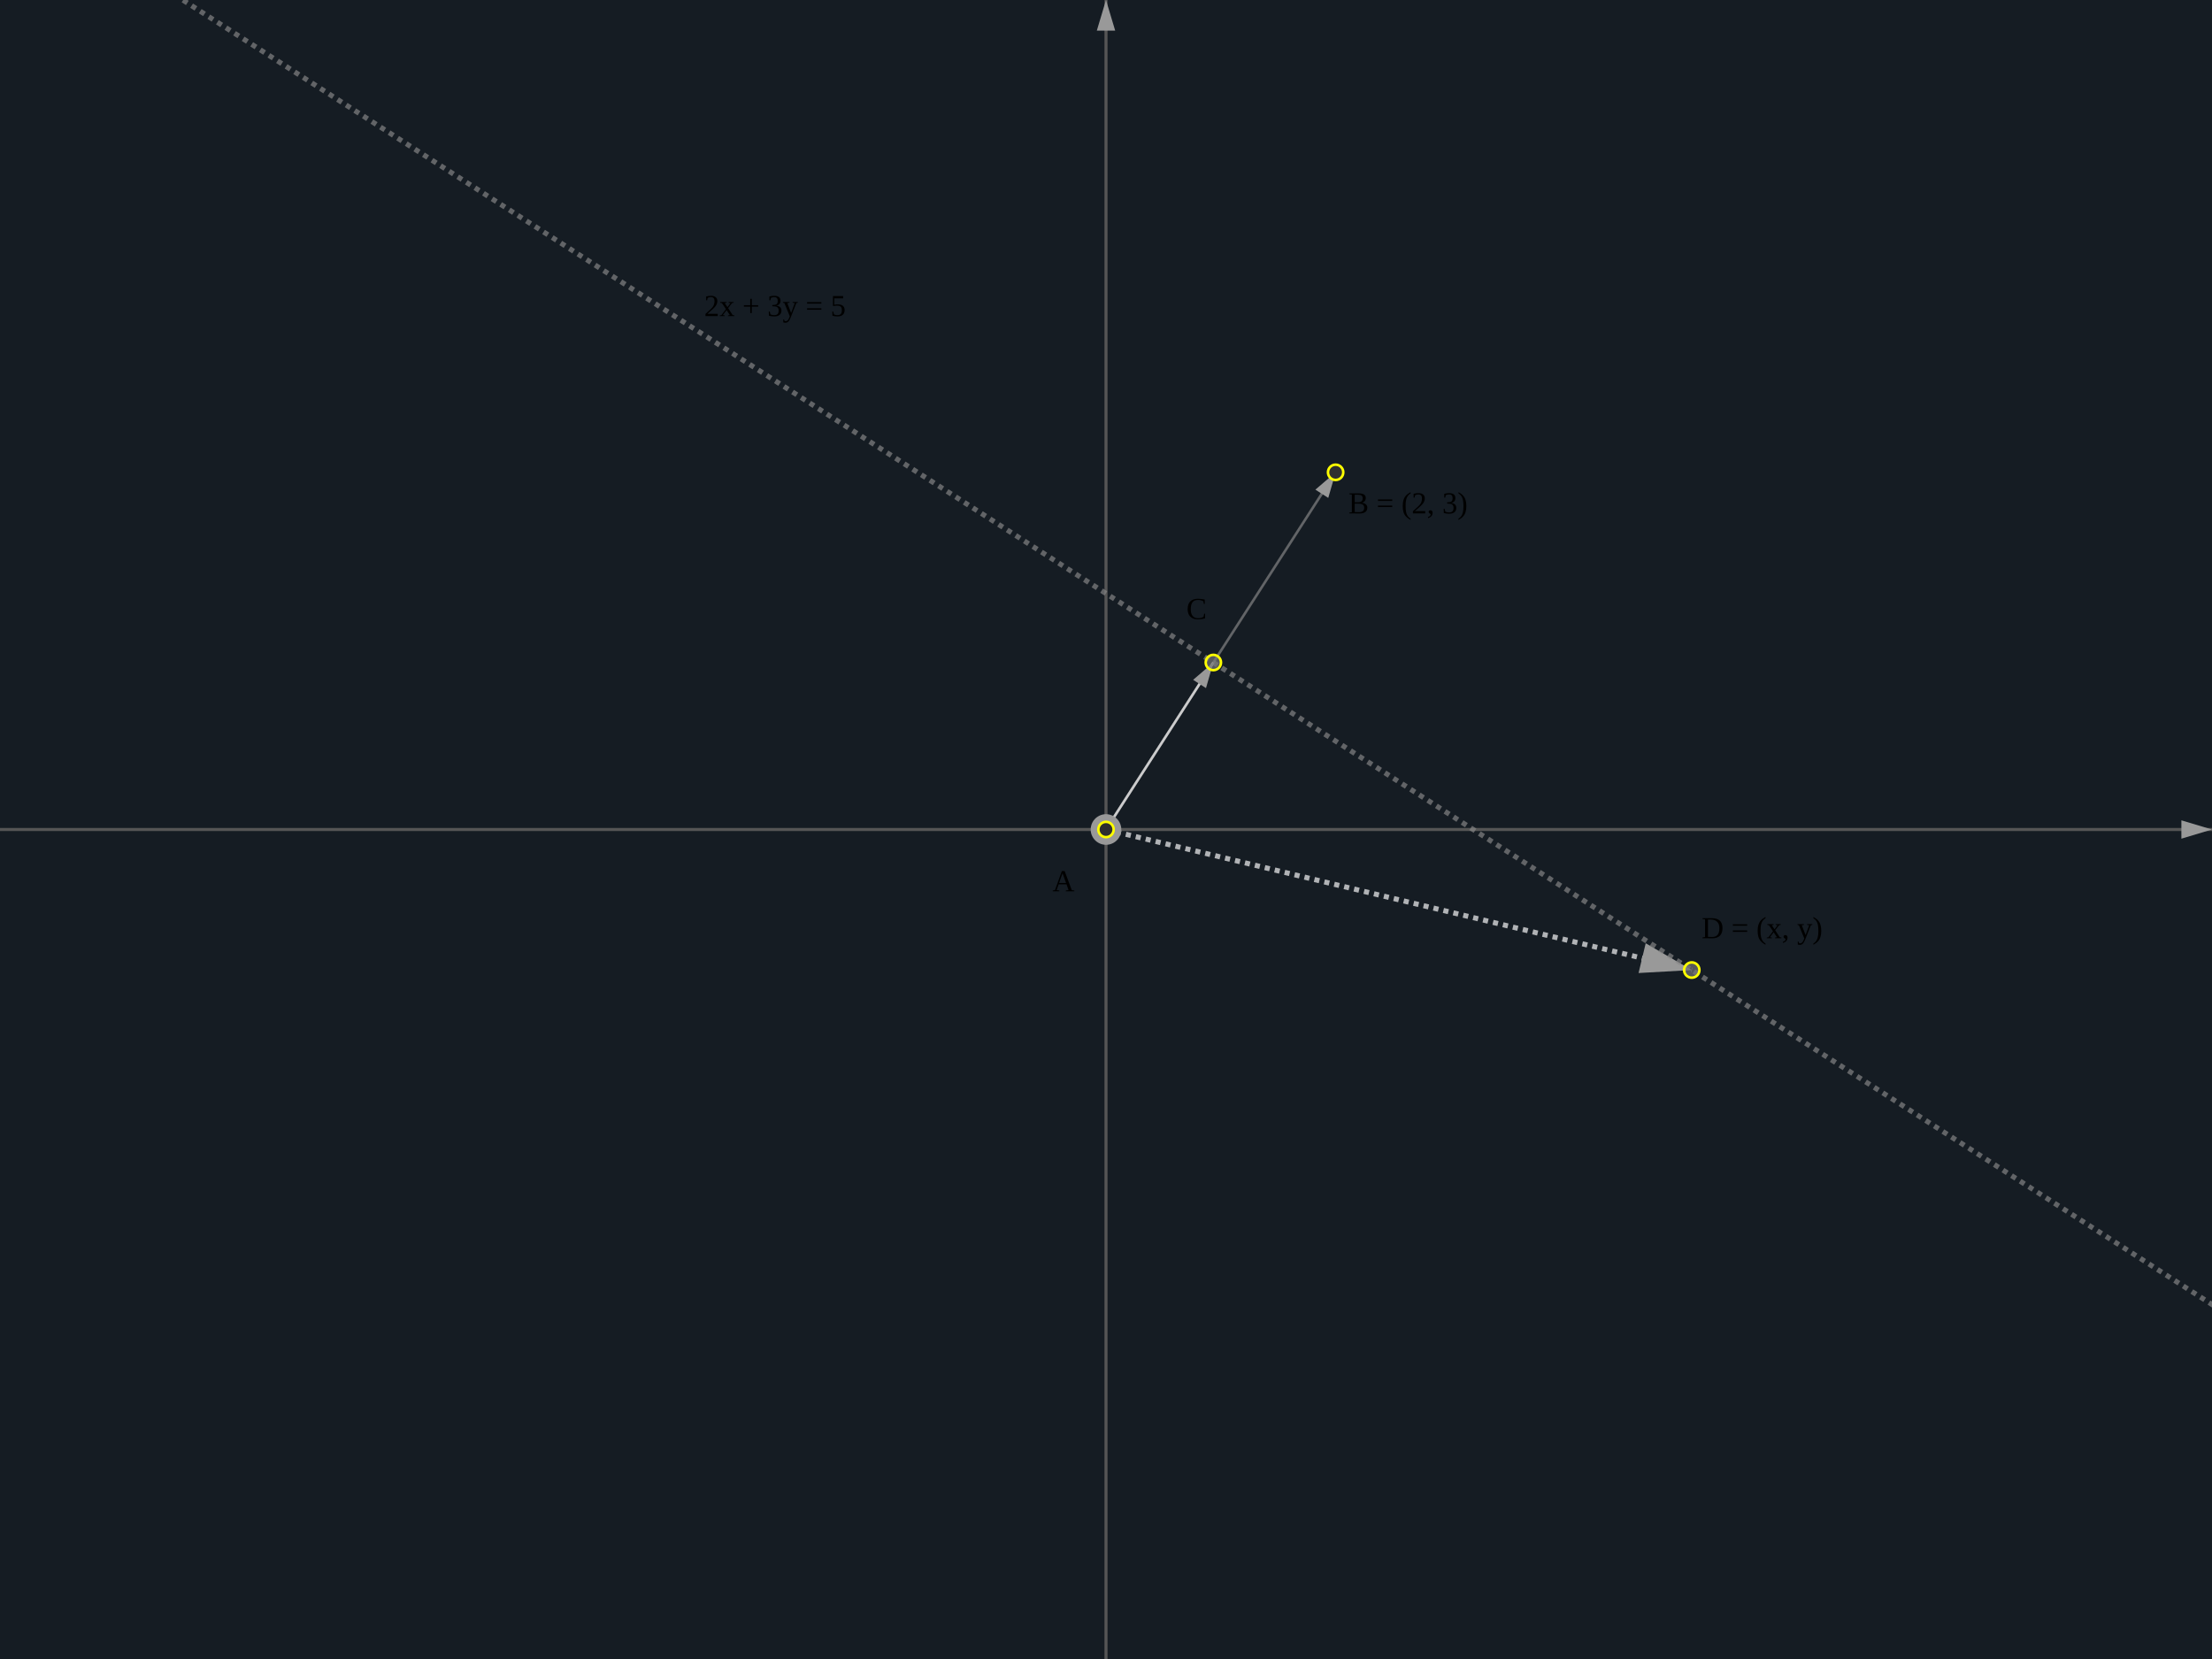
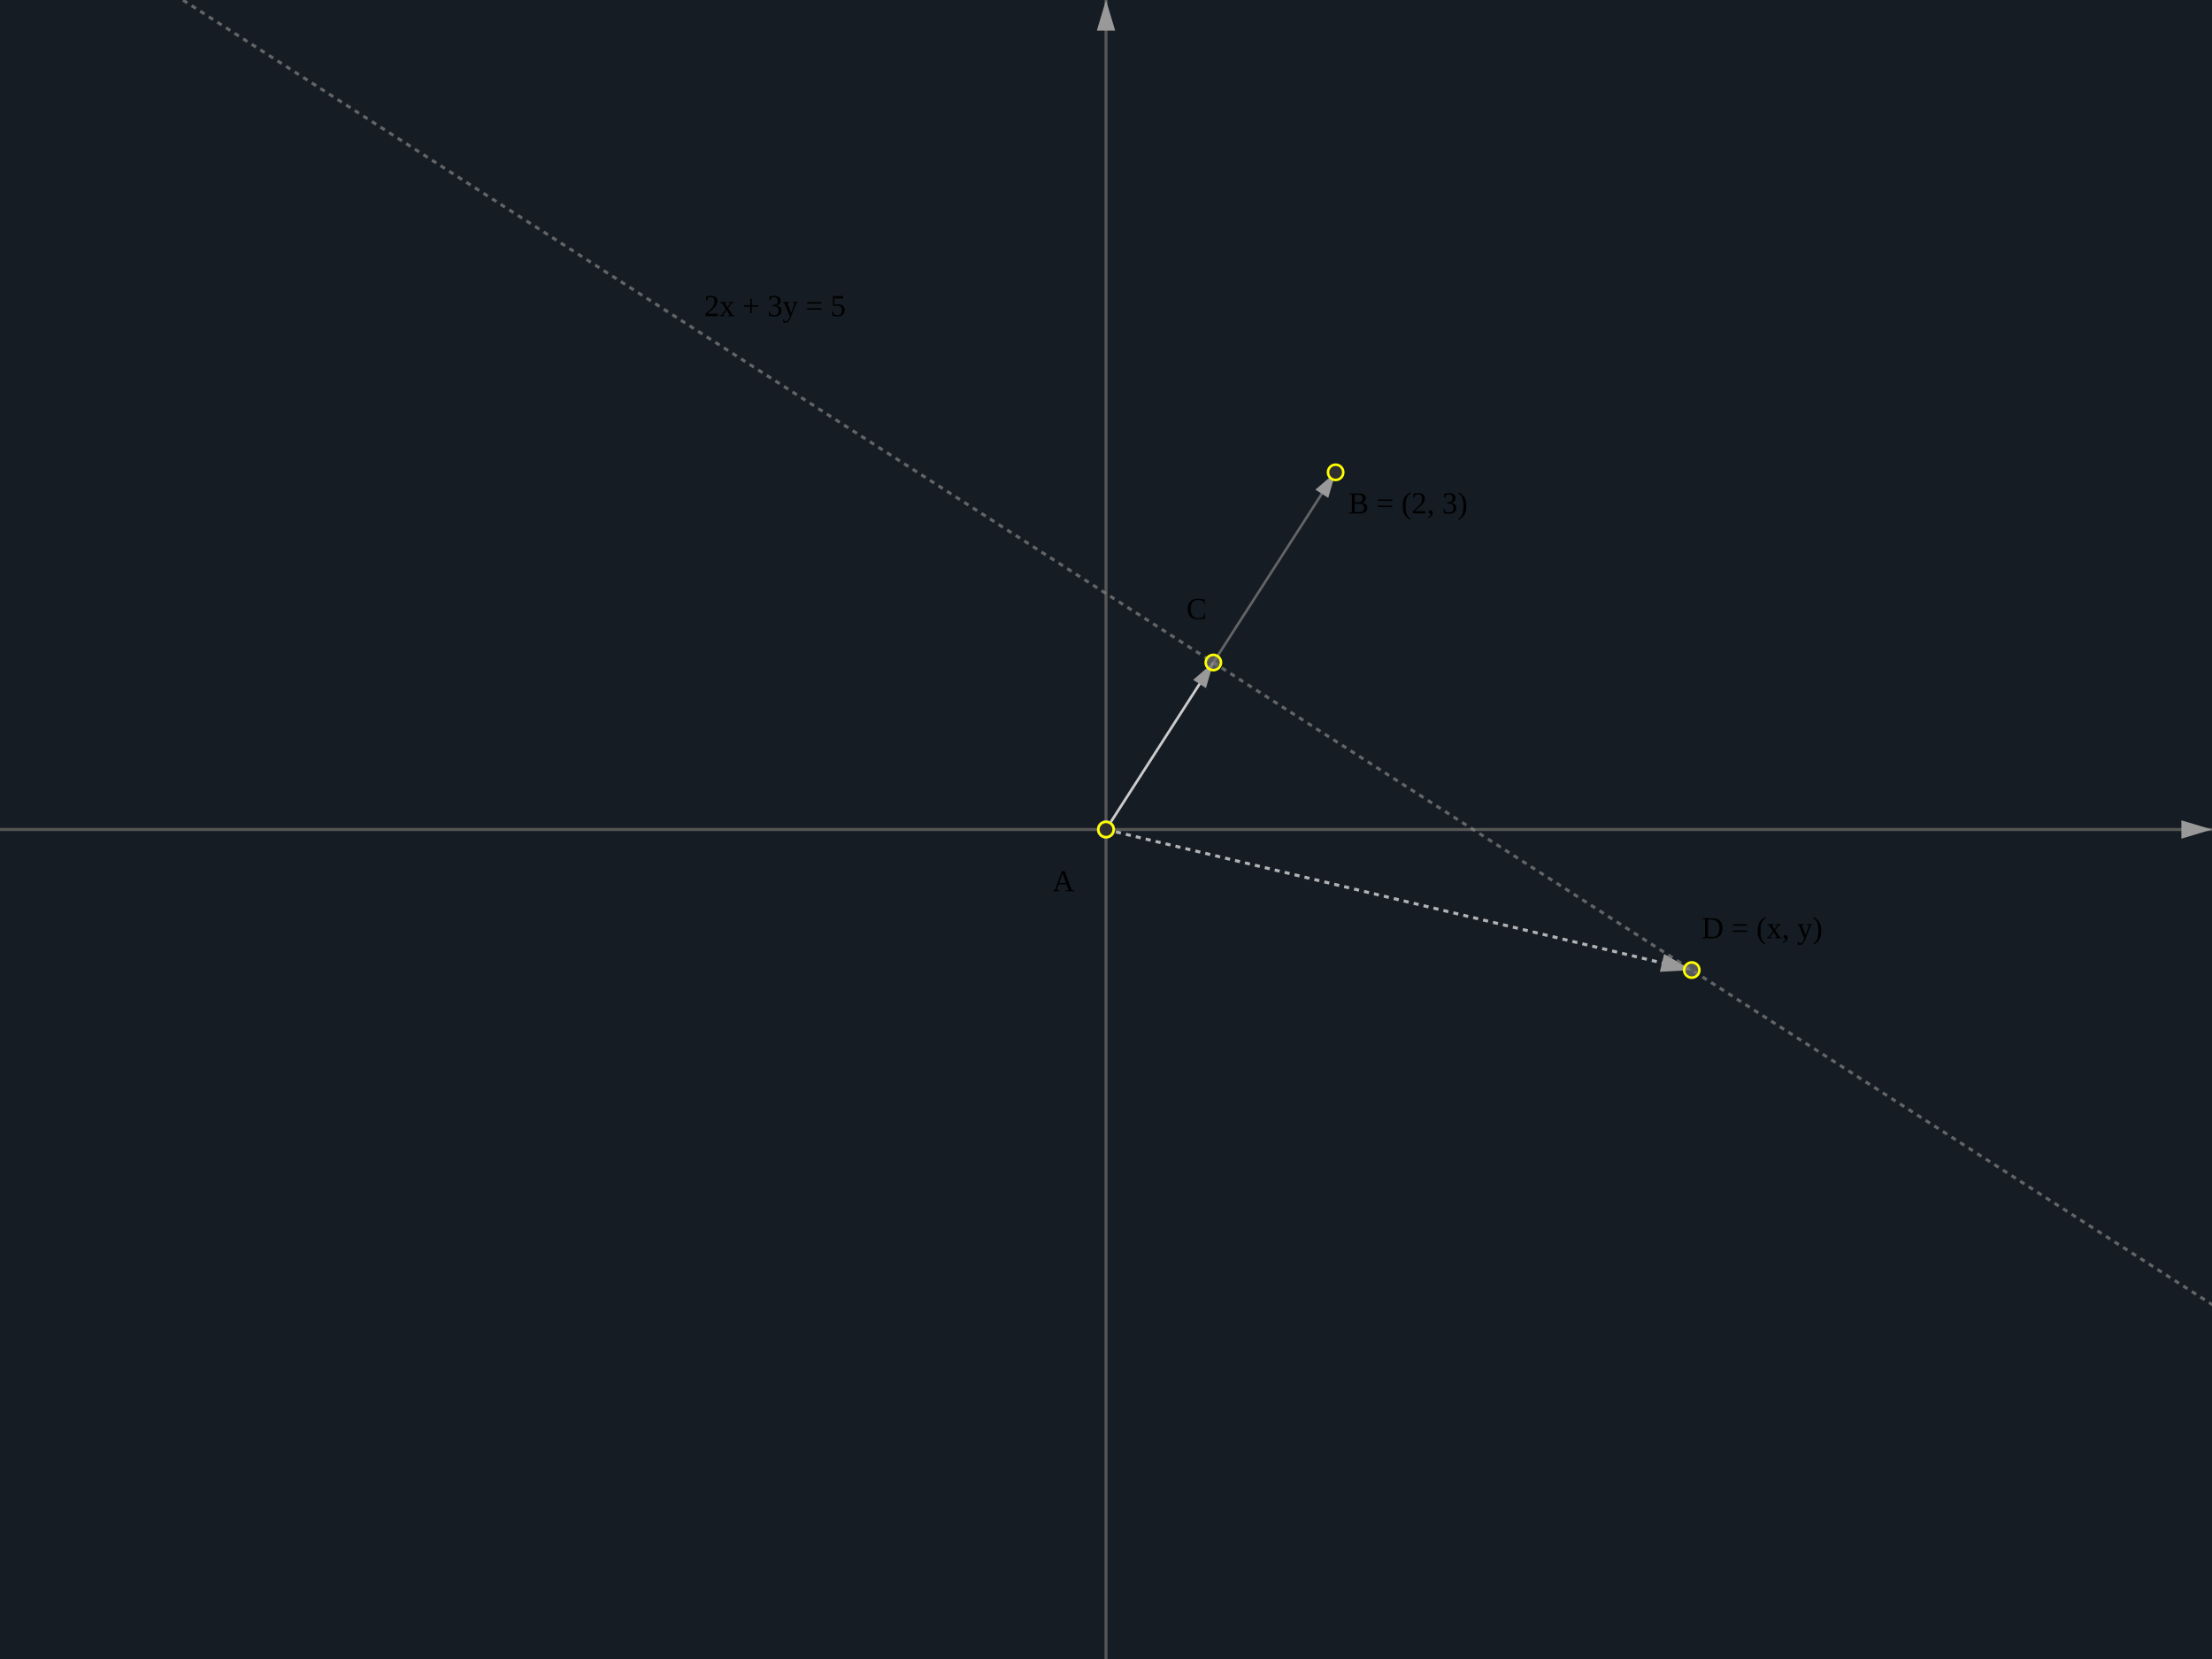
<svg xmlns="http://www.w3.org/2000/svg" xmlns:html="http://www.w3.org/1999/xhtml" xmlns:ns1="https://svgjs.com/svgjs" version="1.1" width="867" height="650.25" viewBox="0 0 867 650.25">
  <g transform="matrix(1,0,0,-1,433.5,325.125)">
    <rect width="867" height="650.25" class="fsg-board" fill="#ffffff00" x="-433.5" y="-325.125" />
    <rect width="0" height="0" class="fsg-ui-select-box" x="104.5" y="95" />
    <line x1="-433.5" y1="0" x2="433.5" y2="0" class="axis-x" stroke="#888888aa" marker-end="url(#SvgjsMarker1000)" component_no="1" fsg_shape="true" />
    <line x1="0" y1="-325.125" x2="0" y2="325.125" class="axis-y" stroke="#888888aa" marker-end="url(#SvgjsMarker1000)" component_no="2" fsg_shape="true" />
    <line x1="0" y1="0" x2="90" y2="140" class="vector" stroke="#888888aa" marker-start="url(#SvgjsMarker1001)" marker-end="url(#SvgjsMarker1000)" component_no="16" component_refs="4,5" fsg_shape="true" />
    <line x1="0" y1="0" x2="42.078" y2="65.455" class="vector" stroke="#ffffffaa" marker-start="url(#SvgjsMarker1001)" marker-end="url(#SvgjsMarker1000)" component_no="18" component_refs="4,17" fsg_shape="true" />
    <line x1="0" y1="0" x2="229.587" y2="-55.086" class="vector dashed" stroke="#ffffffaa" marker-start="url(#SvgjsMarker1001)" marker-end="url(#SvgjsMarker1000)" component_no="22" component_refs="4,21" fsg_shape="true" />
    <circle r="3" cx="0" cy="0" class="point" stroke="#888888aa" component_no="4" label="A" />
    <circle r="3" cx="90" cy="140" class="point" stroke="#888888aa" component_no="5" label="B = (2, 3)" />
    <text class="label" offset_x="-21" offset_y="12.766" of="4" transform="matrix(1,0,0,-1,0,0)" x="-21" y="3.422" ns1:data="{&quot;leading&quot;:&quot;1.3&quot;}">
      <tspan dy="20.8" x="-21" ns1:data="{&quot;leading&quot;:&quot;1.3&quot;,&quot;newLined&quot;:true}">A</tspan>
    </text>
    <text class="label" offset_x="5" offset_y="5" of="5" transform="matrix(1,0,0,-1,0,0)" x="95" y="-144.688" ns1:data="{&quot;leading&quot;:&quot;1.3&quot;}">
      <tspan dy="20.8" x="95" ns1:data="{&quot;leading&quot;:&quot;1.3&quot;,&quot;newLined&quot;:true}">B = (2, 3)</tspan>
    </text>
    <line x1="434" y1="-186.495" x2="-362.631" y2="325.625" class="perp-line dashed" stroke="#888888aa" component_no="20" component_refs="18,17" label="2x + 3y = 5" fsg_shape="true" />
    <circle r="3" cx="42.078" cy="65.455" class="pin-point" component_no="17" component_refs="16" label="C" />
    <text class="label" offset_x="-10.587" offset_y="-28.318" of="17" transform="matrix(1,0,0,-1,0,0)" x="31.503" y="-103.284" ns1:data="{&quot;leading&quot;:&quot;1.3&quot;}">
      <tspan dy="20.8" x="31.503" ns1:data="{&quot;leading&quot;:&quot;1.3&quot;,&quot;newLined&quot;:true}">C</tspan>
    </text>
    <circle r="3" cx="229.587" cy="-55.086" class="pin-point" component_no="21" component_refs="20" label="D = (x, y)" />
    <text class="label" offset_x="3.851" offset_y="-23.588" of="21" transform="matrix(1,0,0,-1,0,0)" x="233.449" y="21.82" ns1:data="{&quot;leading&quot;:&quot;1.3&quot;}">
      <tspan dy="20.8" x="233.449" ns1:data="{&quot;leading&quot;:&quot;1.3&quot;,&quot;newLined&quot;:true}">D = (x, y)</tspan>
    </text>
    <text class="label" offset_x="-193.216" offset_y="-142.669" of="20" transform="matrix(1,0,0,-1,0,0)" x="-157.518" y="-222.025" ns1:data="{&quot;leading&quot;:&quot;1.3&quot;}">
      <tspan dy="20.8" x="-157.518" ns1:data="{&quot;leading&quot;:&quot;1.3&quot;,&quot;newLined&quot;:true}">2x + 3y = 5</tspan>
    </text>
  </g>
  <defs>
    <style>
svg {
  user-select: none;
  -webkit-user-select: none;
}

svg .fsg-board {
  fill: #151c23;
}

svg .fsg-ui-select-box {
  stroke-width: 0.5;
  fill: none;
}

svg .menu {
  font: 0.9em Roboto, Helvetica, Sans-Serif, Times, serif, monospace;
}

svg .menu_title {
  fill: #aaa;
  font-family: Georgia, 'Times New Roman', Times, serif;
}

svg .menu_item {
  font-weight: 300;
  fill: #888;
}

svg .menu_item:hover {
  fill: #fff;
  cursor: pointer;
}

svg *[fsg_hidden] {
  visibility: hidden;
}

svg *[fsg_fill_none]{
  fill: none;
}

svg *[fsg_shape]:hover {
  stroke: #fff;
}

svg .dashed {
  stroke-dasharray: 2;
-   stroke-width: 2;
+   stroke-width: 1.2;
}

svg .axis-x, svg .axis-y {
  stroke: #555; 
  stroke-width: 1.2;
}

svg .vector-marker-start, svg .vector-marker-end {
  fill: #999;
}

svg .point {
  fill: #2f2f2f;
  stroke: #ff0;
}

svg .pin-point {
  fill: #777777aa;
  stroke: #ff0;
}

svg .mid-point, svg .intersect-point {
  fill: #777777aa;
  stroke: #565656aa;
}

svg .point:hover, svg .pin-point:hover {
  cursor: grab;
}

svg .mid-point:hover, svg .intersect-point:hover {
  cursor: pointer;
}

svg g, svg div, svg foreignObject, svg span {
  position: relative;
}

svg span.base {
  position: relative !important;
}

svg .latex-container {
  width: max-content;
  height: max-content;
  position: fixed; /* important for Safari */
}
</style>
    <html:link rel="stylesheet" href="https://rintaroutw.github.io/fsg/style/runtime.css" />
    <html:link rel="stylesheet" href="https://cdn.jsdelivr.net/npm/katex@0.12.0/dist/katex.min.css" />
    <marker markerWidth="6" markerHeight="6" refX="3" refY="3" viewBox="0 0 6 6" orient="auto" class="vector-start-marker" id="SvgjsMarker1001">
      <circle r="3" cx="3" cy="3" class="vector-marker-start" />
    </marker>
    <marker markerWidth="10" markerHeight="6" refX="10" refY="3" viewBox="0 0 10 6" orient="auto" class="vector-end-marker" id="SvgjsMarker1000">
      <polygon points="0 0, 10 3, 0 6" stroke-width="1" class="vector-marker-end" />
    </marker>
  </defs>
</svg>
